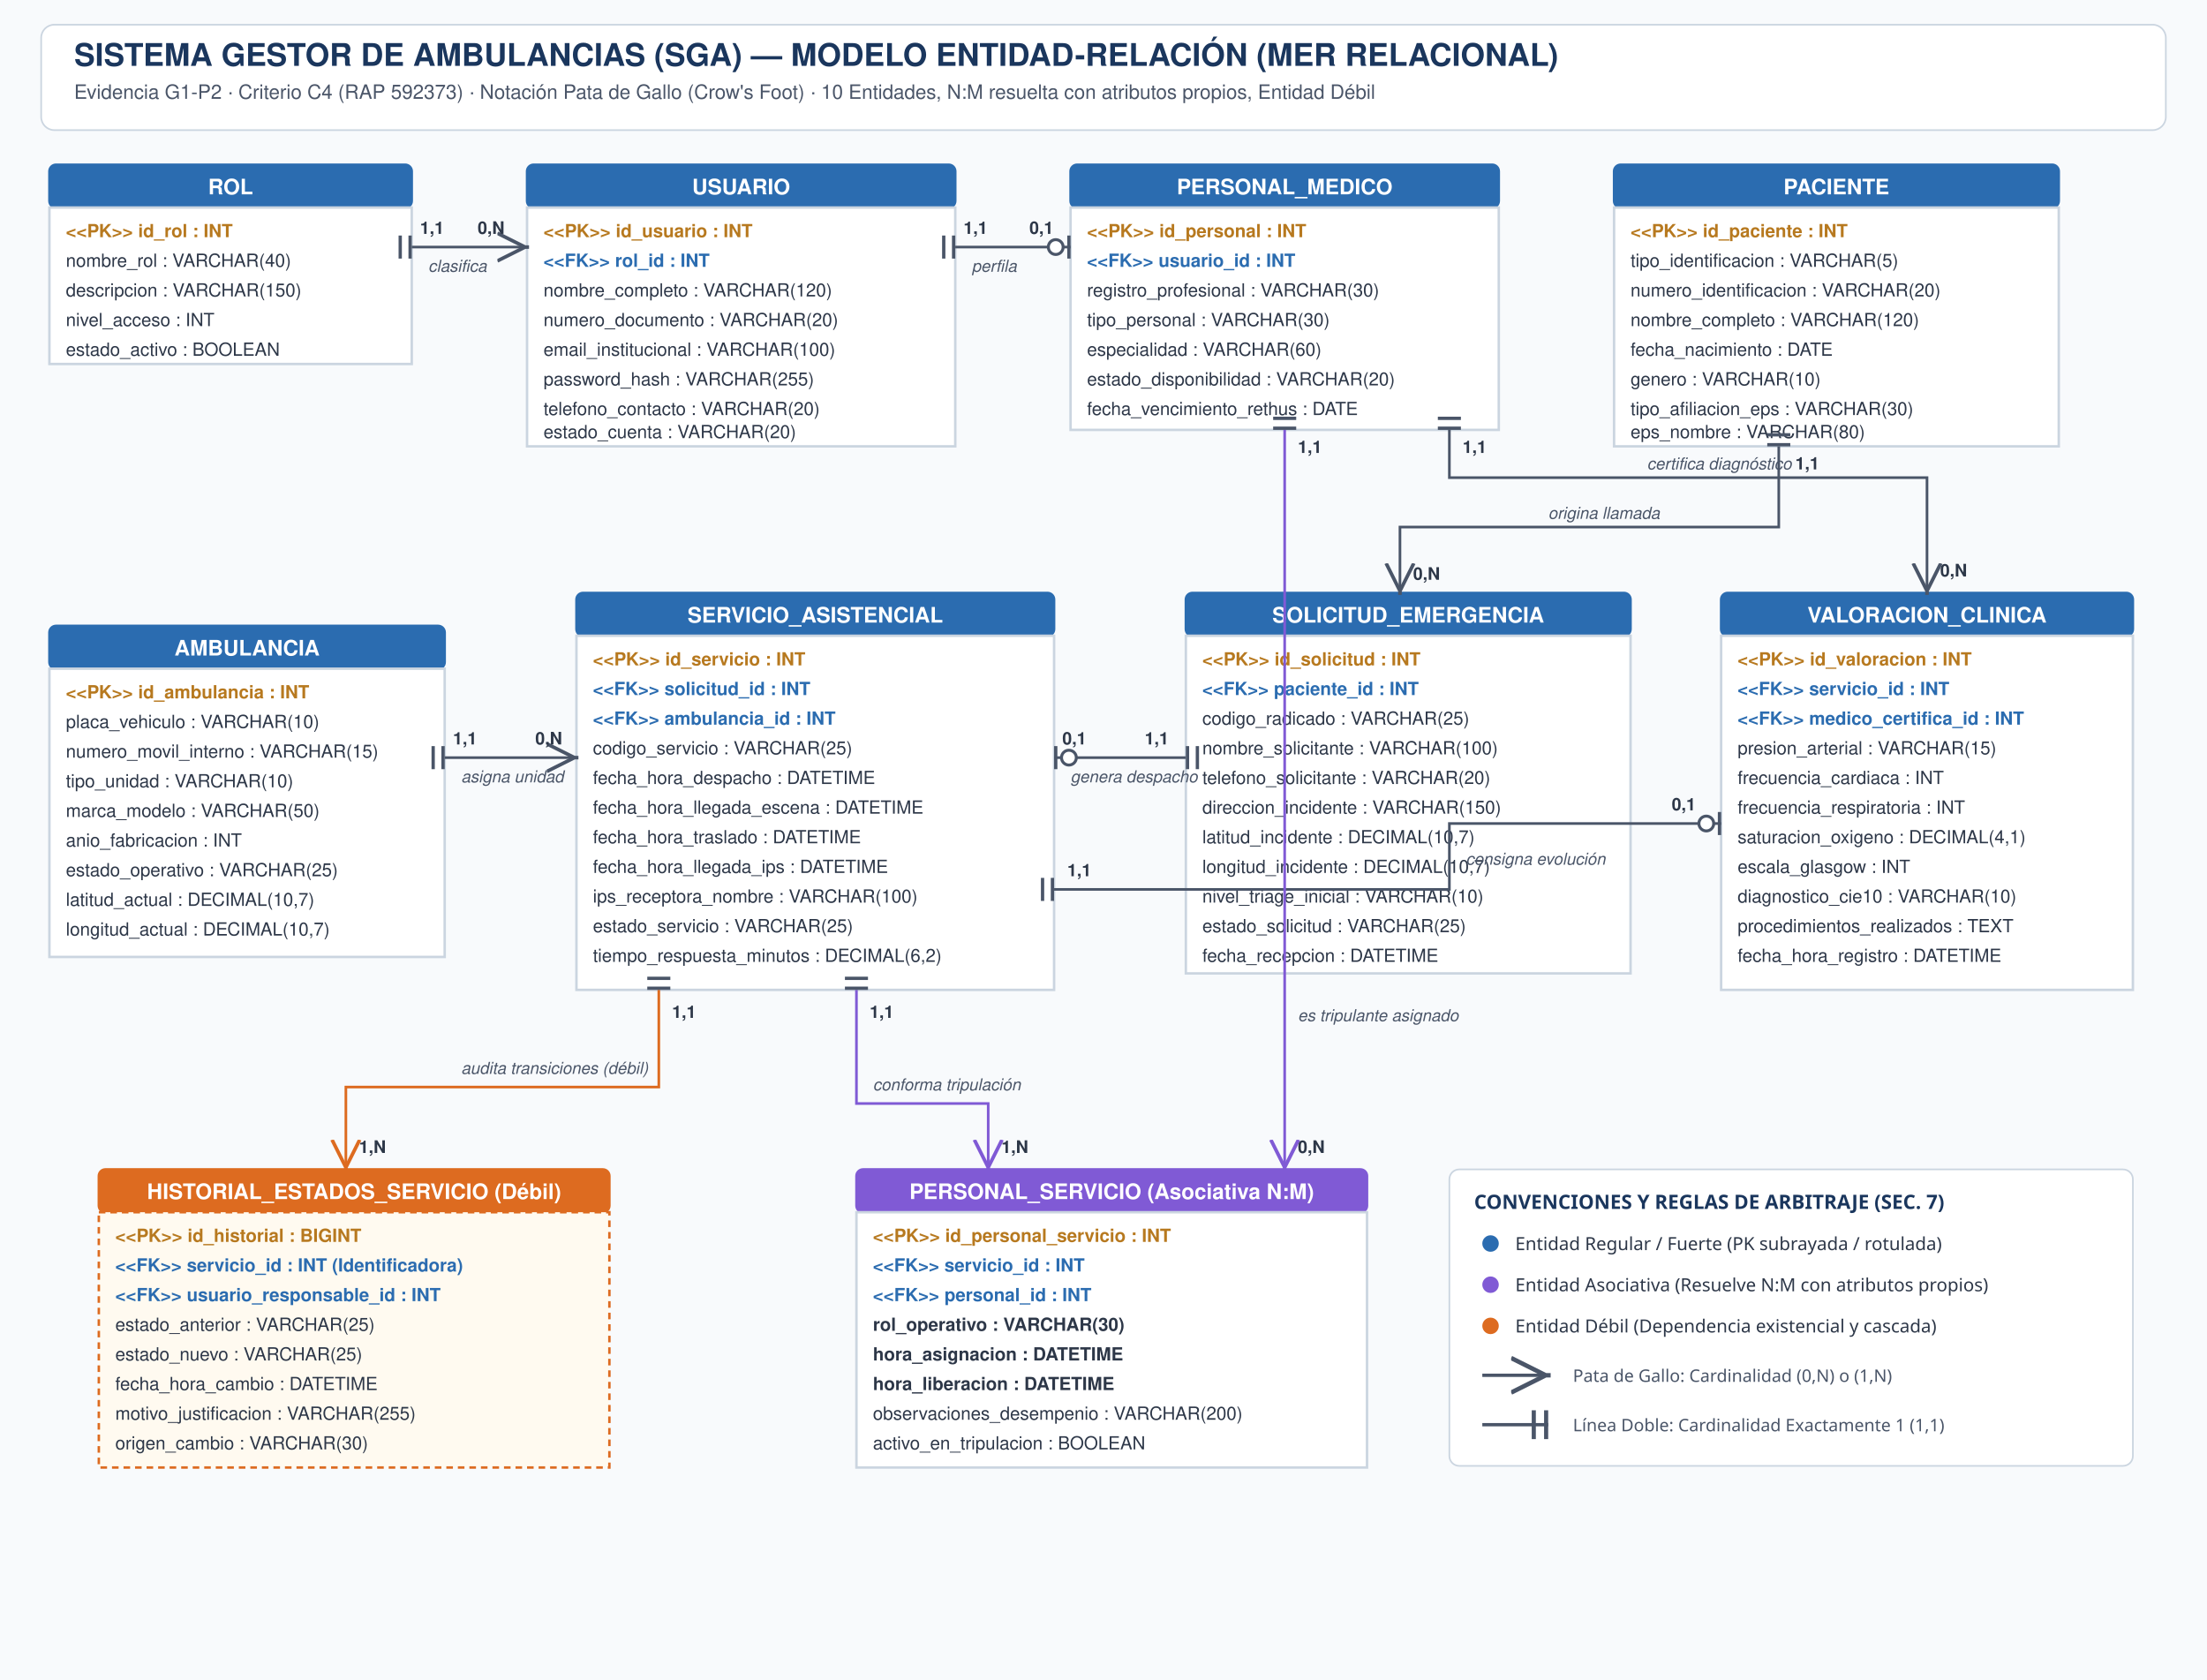
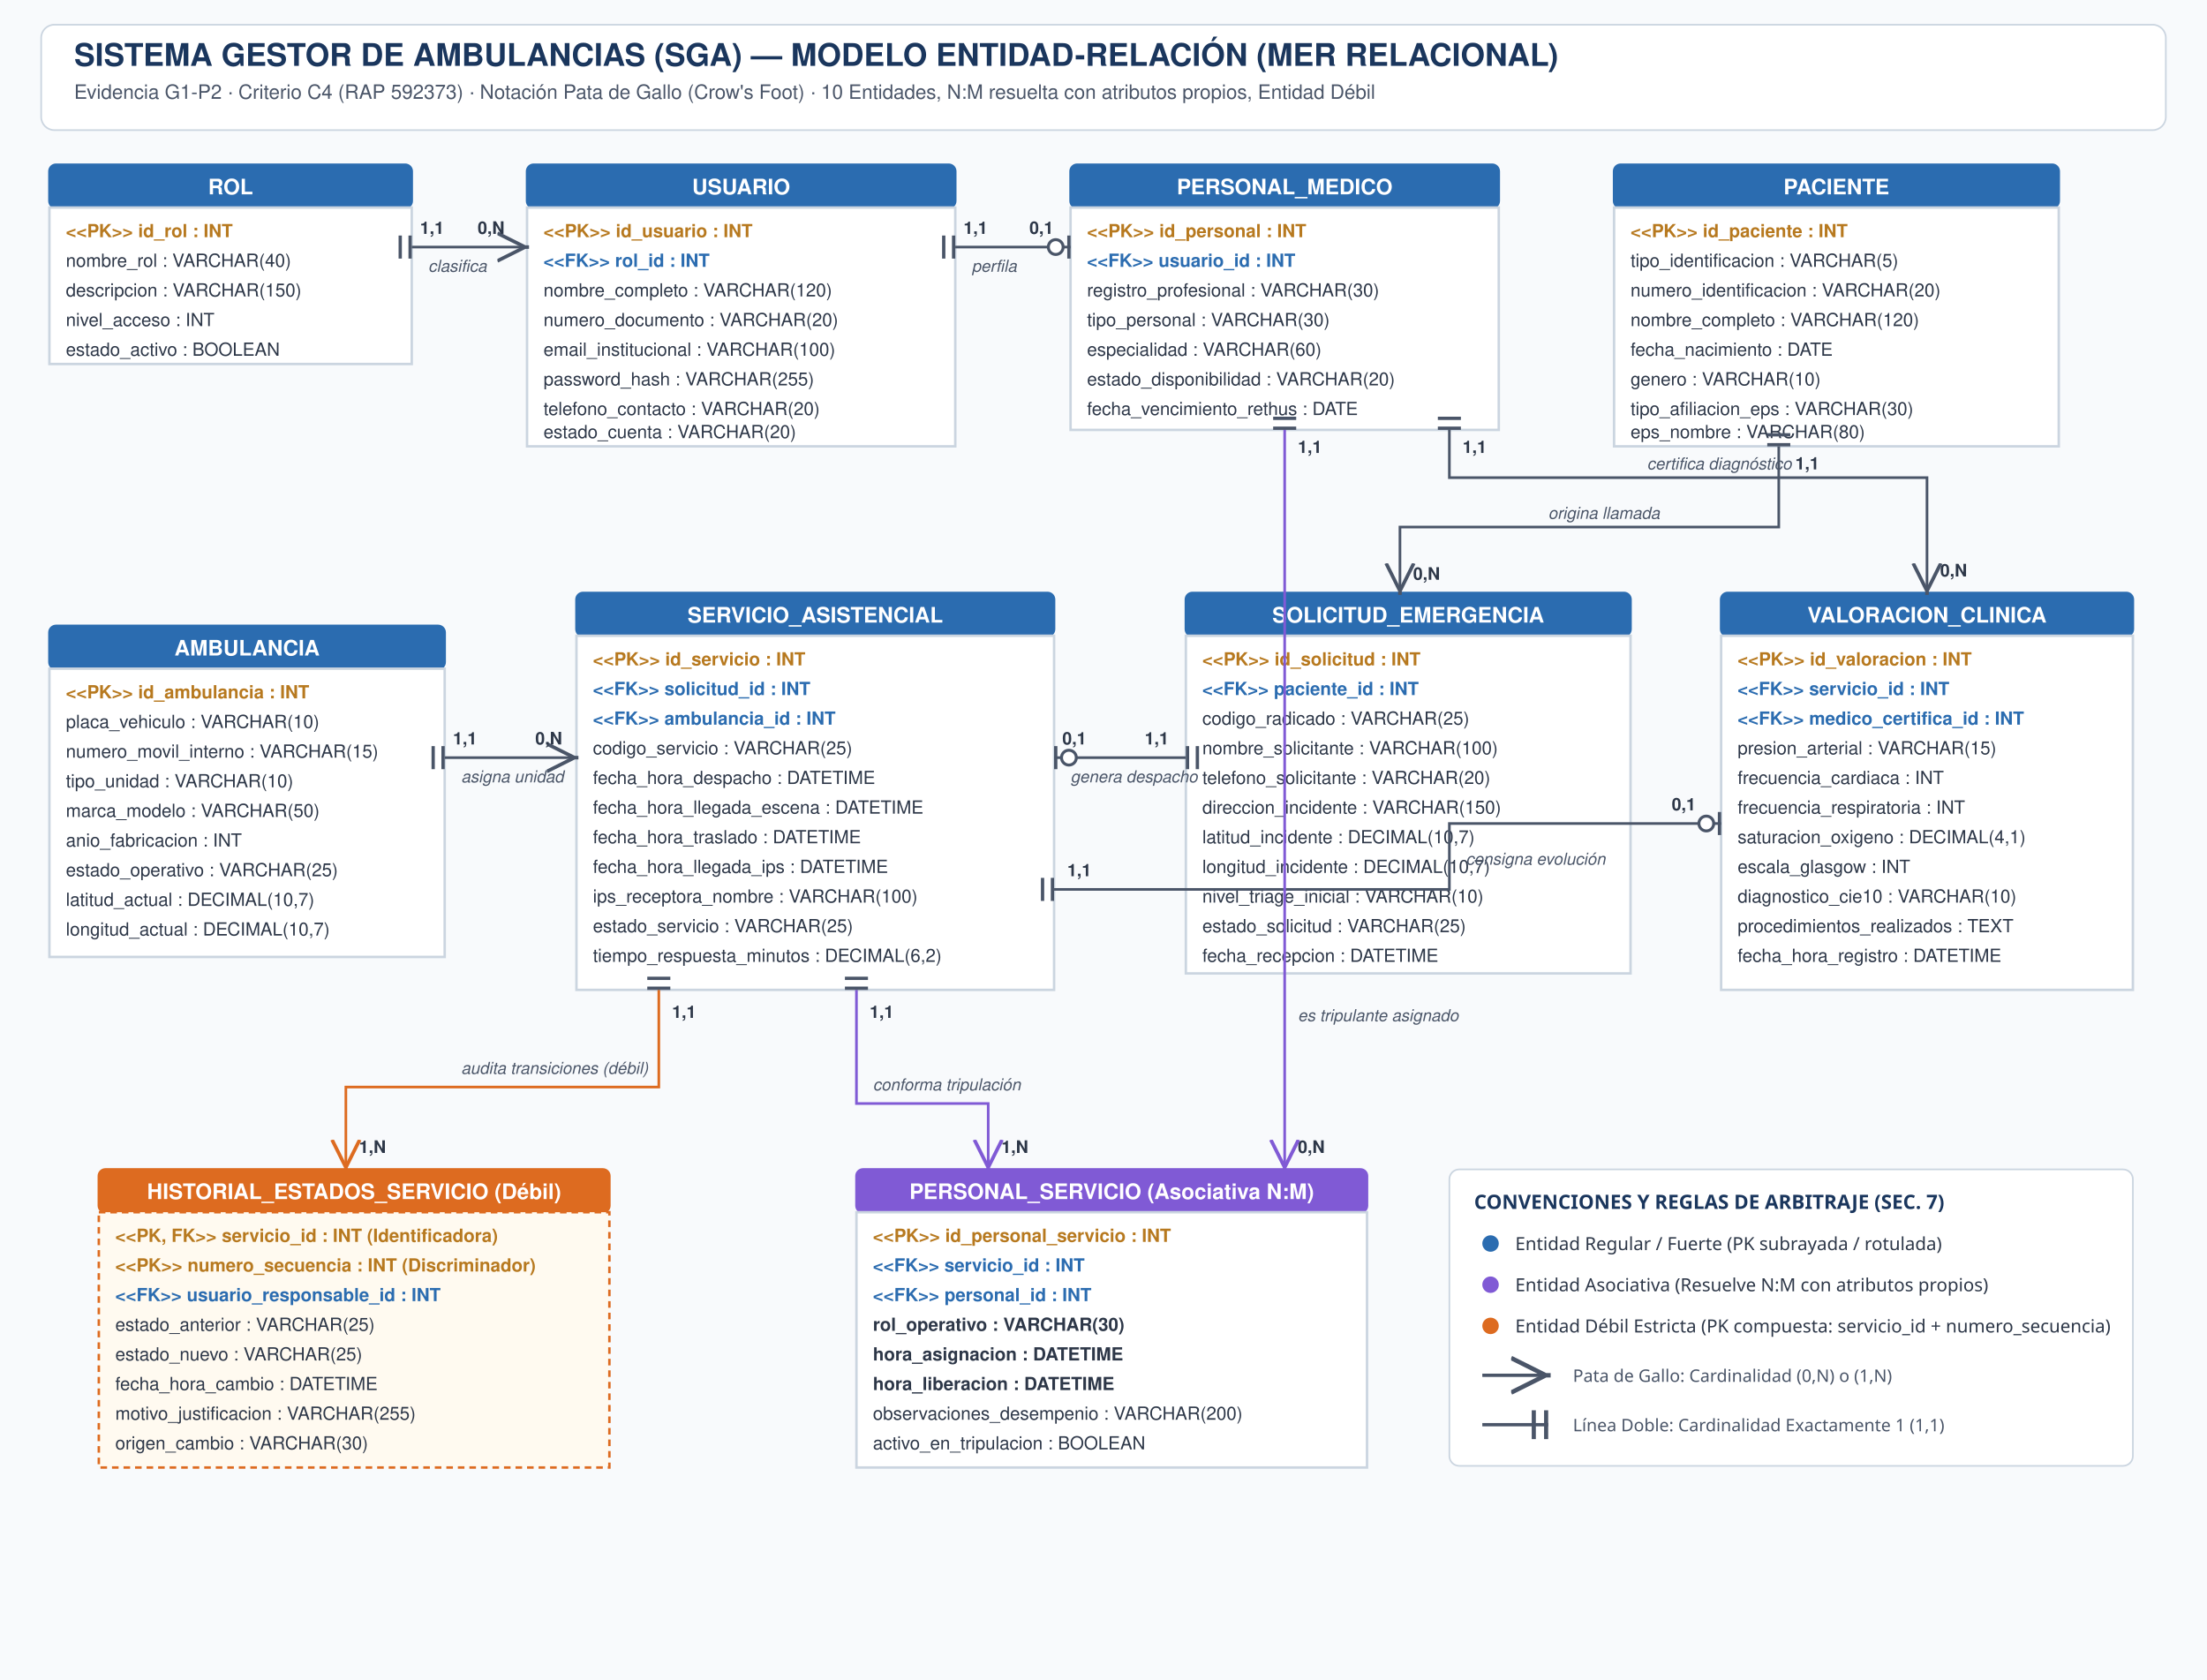
<svg xmlns="http://www.w3.org/2000/svg" viewBox="0 0 1340 1020" width="100%" height="100%">
  <defs>
    <style>
      .hdr-title { font-family: 'Segoe UI', Helvetica, Arial, sans-serif; font-size: 19px; font-weight: bold; fill: #1A365D; }
      .hdr-sub { font-family: 'Segoe UI', Helvetica, Arial, sans-serif; font-size: 12px; fill: #4A5568; }
      .entity-title { font-family: 'Segoe UI', Helvetica, Arial, sans-serif; font-size: 13px; font-weight: bold; fill: #FFFFFF; text-anchor: middle; }
      .attr-pk { font-family: 'Segoe UI', Helvetica, Arial, sans-serif; font-size: 11px; font-weight: bold; fill: #B7791F; }
      .attr-fk { font-family: 'Segoe UI', Helvetica, Arial, sans-serif; font-size: 11px; font-weight: bold; fill: #2B6CB0; }
      .attr-regular { font-family: 'Segoe UI', Helvetica, Arial, sans-serif; font-size: 11px; fill: #2D3748; }
      .attr-type { font-family: 'Segoe UI', Helvetica, Arial, sans-serif; font-size: 10px; fill: #718096; }
      .card-text { font-family: 'Segoe UI', Helvetica, Arial, sans-serif; font-size: 10.5px; font-weight: bold; fill: #2D3748; }
      .rel-label { font-family: 'Segoe UI', Helvetica, Arial, sans-serif; font-size: 10px; font-style: italic; fill: #4A5568; }

      /* Styles for entity boxes */
      .ent-core-header { fill: #2B6CB0; stroke: #2B6CB0; stroke-width: 1.5; }
      .ent-assoc-header { fill: #805AD5; stroke: #805AD5; stroke-width: 1.5; }
      .ent-weak-header { fill: #DD6B20; stroke: #DD6B20; stroke-width: 1.5; }
      .ent-body { fill: #FFFFFF; stroke: #CBD5E0; stroke-width: 1.5; }
      .ent-body-weak { fill: #FFFAF0; stroke: #DD6B20; stroke-width: 1.5; stroke-dasharray: 4,3; }

      /* Connectors */
      .rel-line { stroke: #4A5568; stroke-width: 1.6; fill: none; }
      .rel-line-assoc { stroke: #805AD5; stroke-width: 1.6; fill: none; }
      .rel-line-weak { stroke: #DD6B20; stroke-width: 1.6; fill: none; }
    </style>
    <marker id="crow-many" viewBox="0 0 16 16" refX="15" refY="8" markerWidth="12" markerHeight="12" orient="auto">
      <path d="M 0 1 L 14 8 L 0 15 M 14 8 L 16 8" fill="none" stroke="#4A5568" stroke-width="1.8" />
    </marker>
    <marker id="crow-many-assoc" viewBox="0 0 16 16" refX="15" refY="8" markerWidth="12" markerHeight="12" orient="auto">
      <path d="M 0 1 L 14 8 L 0 15 M 14 8 L 16 8" fill="none" stroke="#805AD5" stroke-width="1.8" />
    </marker>
    <marker id="crow-many-weak" viewBox="0 0 16 16" refX="15" refY="8" markerWidth="12" markerHeight="12" orient="auto">
      <path d="M 0 1 L 14 8 L 0 15 M 14 8 L 16 8" fill="none" stroke="#DD6B20" stroke-width="1.8" />
    </marker>
    <marker id="one-one" viewBox="0 0 16 16" refX="15" refY="8" markerWidth="10" markerHeight="10" orient="auto">
      <line x1="8" y1="1" x2="8" y2="15" stroke="#4A5568" stroke-width="2" />
      <line x1="14" y1="1" x2="14" y2="15" stroke="#4A5568" stroke-width="2" />
    </marker>
    <marker id="zero-one" viewBox="0 0 16 16" refX="15" refY="8" markerWidth="10" markerHeight="10" orient="auto">
      <circle cx="6" cy="8" r="4.5" fill="#FFFFFF" stroke="#4A5568" stroke-width="1.8" />
      <line x1="14" y1="1" x2="14" y2="15" stroke="#4A5568" stroke-width="2" />
    </marker>
  </defs>
  <rect x="0" y="0" width="1340" height="1020" fill="#F8FAFC" />
  <rect x="25" y="15" width="1290" height="64" fill="#FFFFFF" stroke="#CBD5E0" rx="8" />
  <text x="45" y="40" class="hdr-title">SISTEMA GESTOR DE AMBULANCIAS (SGA) — MODELO ENTIDAD-RELACIÓN (MER RELACIONAL)</text>
  <text x="45" y="60" class="hdr-sub">Evidencia G1-P2 · Criterio C4 (RAP 592373) · Notación Pata de Gallo (Crow's Foot) · 10 Entidades, N:M resuelta con atributos propios, Entidad Débil</text>
  <g transform="translate(30, 100)">
    <rect x="0" y="0" width="220" height="26" class="ent-core-header" rx="4" />
    <text x="110" y="18" class="entity-title">ROL</text>
    <rect x="0" y="26" width="220" height="95" class="ent-body" />
    <text x="10" y="44" class="attr-pk">&lt;&lt;PK&gt;&gt; id_rol : INT</text>
    <text x="10" y="62" class="attr-regular">nombre_rol : VARCHAR(40)</text>
    <text x="10" y="80" class="attr-regular">descripcion : VARCHAR(150)</text>
    <text x="10" y="98" class="attr-regular">nivel_acceso : INT</text>
    <text x="10" y="116" class="attr-regular">estado_activo : BOOLEAN</text>
  </g>
  <g transform="translate(320, 100)">
    <rect x="0" y="0" width="260" height="26" class="ent-core-header" rx="4" />
    <text x="130" y="18" class="entity-title">USUARIO</text>
    <rect x="0" y="26" width="260" height="145" class="ent-body" />
    <text x="10" y="44" class="attr-pk">&lt;&lt;PK&gt;&gt; id_usuario : INT</text>
    <text x="10" y="62" class="attr-fk">&lt;&lt;FK&gt;&gt; rol_id : INT</text>
    <text x="10" y="80" class="attr-regular">nombre_completo : VARCHAR(120)</text>
    <text x="10" y="98" class="attr-regular">numero_documento : VARCHAR(20)</text>
    <text x="10" y="116" class="attr-regular">email_institucional : VARCHAR(100)</text>
    <text x="10" y="134" class="attr-regular">password_hash : VARCHAR(255)</text>
    <text x="10" y="152" class="attr-regular">telefono_contacto : VARCHAR(20)</text>
    <text x="10" y="166" class="attr-regular">estado_cuenta : VARCHAR(20)</text>
  </g>
  <g transform="translate(650, 100)">
    <rect x="0" y="0" width="260" height="26" class="ent-core-header" rx="4" />
    <text x="130" y="18" class="entity-title">PERSONAL_MEDICO</text>
    <rect x="0" y="26" width="260" height="135" class="ent-body" />
    <text x="10" y="44" class="attr-pk">&lt;&lt;PK&gt;&gt; id_personal : INT</text>
    <text x="10" y="62" class="attr-fk">&lt;&lt;FK&gt;&gt; usuario_id : INT</text>
    <text x="10" y="80" class="attr-regular">registro_profesional : VARCHAR(30)</text>
    <text x="10" y="98" class="attr-regular">tipo_personal : VARCHAR(30)</text>
    <text x="10" y="116" class="attr-regular">especialidad : VARCHAR(60)</text>
    <text x="10" y="134" class="attr-regular">estado_disponibilidad : VARCHAR(20)</text>
    <text x="10" y="152" class="attr-regular">fecha_vencimiento_rethus : DATE</text>
  </g>
  <g transform="translate(980, 100)">
    <rect x="0" y="0" width="270" height="26" class="ent-core-header" rx="4" />
    <text x="135" y="18" class="entity-title">PACIENTE</text>
    <rect x="0" y="26" width="270" height="145" class="ent-body" />
    <text x="10" y="44" class="attr-pk">&lt;&lt;PK&gt;&gt; id_paciente : INT</text>
    <text x="10" y="62" class="attr-regular">tipo_identificacion : VARCHAR(5)</text>
    <text x="10" y="80" class="attr-regular">numero_identificacion : VARCHAR(20)</text>
    <text x="10" y="98" class="attr-regular">nombre_completo : VARCHAR(120)</text>
    <text x="10" y="116" class="attr-regular">fecha_nacimiento : DATE</text>
    <text x="10" y="134" class="attr-regular">genero : VARCHAR(10)</text>
    <text x="10" y="152" class="attr-regular">tipo_afiliacion_eps : VARCHAR(30)</text>
    <text x="10" y="166" class="attr-regular">eps_nombre : VARCHAR(80)</text>
  </g>
  <g transform="translate(30, 380)">
    <rect x="0" y="0" width="240" height="26" class="ent-core-header" rx="4" />
    <text x="120" y="18" class="entity-title">AMBULANCIA</text>
    <rect x="0" y="26" width="240" height="175" class="ent-body" />
    <text x="10" y="44" class="attr-pk">&lt;&lt;PK&gt;&gt; id_ambulancia : INT</text>
    <text x="10" y="62" class="attr-regular">placa_vehiculo : VARCHAR(10)</text>
    <text x="10" y="80" class="attr-regular">numero_movil_interno : VARCHAR(15)</text>
    <text x="10" y="98" class="attr-regular">tipo_unidad : VARCHAR(10)</text>
    <text x="10" y="116" class="attr-regular">marca_modelo : VARCHAR(50)</text>
    <text x="10" y="134" class="attr-regular">anio_fabricacion : INT</text>
    <text x="10" y="152" class="attr-regular">estado_operativo : VARCHAR(25)</text>
    <text x="10" y="170" class="attr-regular">latitud_actual : DECIMAL(10,7)</text>
    <text x="10" y="188" class="attr-regular">longitud_actual : DECIMAL(10,7)</text>
  </g>
  <g transform="translate(350, 360)">
    <rect x="0" y="0" width="290" height="26" class="ent-core-header" rx="4" />
    <text x="145" y="18" class="entity-title">SERVICIO_ASISTENCIAL</text>
    <rect x="0" y="26" width="290" height="215" class="ent-body" />
    <text x="10" y="44" class="attr-pk">&lt;&lt;PK&gt;&gt; id_servicio : INT</text>
    <text x="10" y="62" class="attr-fk">&lt;&lt;FK&gt;&gt; solicitud_id : INT</text>
    <text x="10" y="80" class="attr-fk">&lt;&lt;FK&gt;&gt; ambulancia_id : INT</text>
    <text x="10" y="98" class="attr-regular">codigo_servicio : VARCHAR(25)</text>
    <text x="10" y="116" class="attr-regular">fecha_hora_despacho : DATETIME</text>
    <text x="10" y="134" class="attr-regular">fecha_hora_llegada_escena : DATETIME</text>
    <text x="10" y="152" class="attr-regular">fecha_hora_traslado : DATETIME</text>
    <text x="10" y="170" class="attr-regular">fecha_hora_llegada_ips : DATETIME</text>
    <text x="10" y="188" class="attr-regular">ips_receptora_nombre : VARCHAR(100)</text>
    <text x="10" y="206" class="attr-regular">estado_servicio : VARCHAR(25)</text>
    <text x="10" y="224" class="attr-regular">tiempo_respuesta_minutos : DECIMAL(6,2)</text>
  </g>
  <g transform="translate(720, 360)">
    <rect x="0" y="0" width="270" height="26" class="ent-core-header" rx="4" />
    <text x="135" y="18" class="entity-title">SOLICITUD_EMERGENCIA</text>
    <rect x="0" y="26" width="270" height="205" class="ent-body" />
    <text x="10" y="44" class="attr-pk">&lt;&lt;PK&gt;&gt; id_solicitud : INT</text>
    <text x="10" y="62" class="attr-fk">&lt;&lt;FK&gt;&gt; paciente_id : INT</text>
    <text x="10" y="80" class="attr-regular">codigo_radicado : VARCHAR(25)</text>
    <text x="10" y="98" class="attr-regular">nombre_solicitante : VARCHAR(100)</text>
    <text x="10" y="116" class="attr-regular">telefono_solicitante : VARCHAR(20)</text>
    <text x="10" y="134" class="attr-regular">direccion_incidente : VARCHAR(150)</text>
    <text x="10" y="152" class="attr-regular">latitud_incidente : DECIMAL(10,7)</text>
    <text x="10" y="170" class="attr-regular">longitud_incidente : DECIMAL(10,7)</text>
    <text x="10" y="188" class="attr-regular">nivel_triage_inicial : VARCHAR(10)</text>
    <text x="10" y="206" class="attr-regular">estado_solicitud : VARCHAR(25)</text>
    <text x="10" y="224" class="attr-regular">fecha_recepcion : DATETIME</text>
  </g>
  <g transform="translate(1045, 360)">
    <rect x="0" y="0" width="250" height="26" class="ent-core-header" rx="4" />
    <text x="125" y="18" class="entity-title">VALORACION_CLINICA</text>
    <rect x="0" y="26" width="250" height="215" class="ent-body" />
    <text x="10" y="44" class="attr-pk">&lt;&lt;PK&gt;&gt; id_valoracion : INT</text>
    <text x="10" y="62" class="attr-fk">&lt;&lt;FK&gt;&gt; servicio_id : INT</text>
    <text x="10" y="80" class="attr-fk">&lt;&lt;FK&gt;&gt; medico_certifica_id : INT</text>
    <text x="10" y="98" class="attr-regular">presion_arterial : VARCHAR(15)</text>
    <text x="10" y="116" class="attr-regular">frecuencia_cardiaca : INT</text>
    <text x="10" y="134" class="attr-regular">frecuencia_respiratoria : INT</text>
    <text x="10" y="152" class="attr-regular">saturacion_oxigeno : DECIMAL(4,1)</text>
    <text x="10" y="170" class="attr-regular">escala_glasgow : INT</text>
    <text x="10" y="188" class="attr-regular">diagnostico_cie10 : VARCHAR(10)</text>
    <text x="10" y="206" class="attr-regular">procedimientos_realizados : TEXT</text>
    <text x="10" y="224" class="attr-regular">fecha_hora_registro : DATETIME</text>
  </g>
  <g transform="translate(60, 710)">
    <rect x="0" y="0" width="310" height="26" class="ent-weak-header" rx="4" />
    <text x="155" y="18" class="entity-title">HISTORIAL_ESTADOS_SERVICIO (Débil)</text>
    <rect x="0" y="26" width="310" height="155" class="ent-body-weak" />
-     <text x="10" y="44" class="attr-pk">&lt;&lt;PK&gt;&gt; id_historial : BIGINT</text>
-     <text x="10" y="62" class="attr-fk">&lt;&lt;FK&gt;&gt; servicio_id : INT (Identificadora)</text>
+     <text x="10" y="44" class="attr-pk">&lt;&lt;PK, FK&gt;&gt; servicio_id : INT (Identificadora)</text>
+     <text x="10" y="62" class="attr-pk">&lt;&lt;PK&gt;&gt; numero_secuencia : INT (Discriminador)</text>
    <text x="10" y="80" class="attr-fk">&lt;&lt;FK&gt;&gt; usuario_responsable_id : INT</text>
    <text x="10" y="98" class="attr-regular">estado_anterior : VARCHAR(25)</text>
    <text x="10" y="116" class="attr-regular">estado_nuevo : VARCHAR(25)</text>
    <text x="10" y="134" class="attr-regular">fecha_hora_cambio : DATETIME</text>
    <text x="10" y="152" class="attr-regular">motivo_justificacion : VARCHAR(255)</text>
    <text x="10" y="170" class="attr-regular">origen_cambio : VARCHAR(30)</text>
  </g>
  <g transform="translate(520, 710)">
    <rect x="0" y="0" width="310" height="26" class="ent-assoc-header" rx="4" />
    <text x="155" y="18" class="entity-title">PERSONAL_SERVICIO (Asociativa N:M)</text>
    <rect x="0" y="26" width="310" height="155" class="ent-body" />
    <text x="10" y="44" class="attr-pk">&lt;&lt;PK&gt;&gt; id_personal_servicio : INT</text>
    <text x="10" y="62" class="attr-fk">&lt;&lt;FK&gt;&gt; servicio_id : INT</text>
    <text x="10" y="80" class="attr-fk">&lt;&lt;FK&gt;&gt; personal_id : INT</text>
    <text x="10" y="98" class="attr-regular" font-weight="bold">rol_operativo : VARCHAR(30)</text>
    <text x="10" y="116" class="attr-regular" font-weight="bold">hora_asignacion : DATETIME</text>
    <text x="10" y="134" class="attr-regular" font-weight="bold">hora_liberacion : DATETIME</text>
    <text x="10" y="152" class="attr-regular">observaciones_desempenio : VARCHAR(200)</text>
    <text x="10" y="170" class="attr-regular">activo_en_tripulacion : BOOLEAN</text>
  </g>
  <g transform="translate(880, 710)">
    <rect x="0" y="0" width="415" height="180" fill="#FFFFFF" stroke="#CBD5E0" rx="6" />
    <text x="15" y="24" font-family="'Segoe UI', sans-serif" font-size="12px" font-weight="bold" fill="#1A365D">CONVENCIONES Y REGLAS DE ARBITRAJE (SEC. 7)</text>
    <circle cx="25" cy="45" r="5" fill="#2B6CB0" />
    <text x="40" y="49" font-family="'Segoe UI', sans-serif" font-size="11px" fill="#2D3748">Entidad Regular / Fuerte (PK subrayada / rotulada)</text>
    <circle cx="25" cy="70" r="5" fill="#805AD5" />
    <text x="40" y="74" font-family="'Segoe UI', sans-serif" font-size="11px" fill="#2D3748">Entidad Asociativa (Resuelve N:M con atributos propios)</text>
    <circle cx="25" cy="95" r="5" fill="#DD6B20" />
-     <text x="40" y="99" font-family="'Segoe UI', sans-serif" font-size="11px" fill="#2D3748">Entidad Débil (Dependencia existencial y cascada)</text>
+     <text x="40" y="99" font-family="'Segoe UI', sans-serif" font-size="11px" fill="#2D3748">Entidad Débil Estricta (PK compuesta: servicio_id + numero_secuencia)</text>
    <line x1="20" y1="125" x2="60" y2="125" stroke="#4A5568" stroke-width="2" marker-end="url(#crow-many)" />
    <text x="75" y="129" font-family="'Segoe UI', sans-serif" font-size="10.5px" fill="#4A5568">Pata de Gallo: Cardinalidad (0,N) o (1,N)</text>
    <line x1="20" y1="155" x2="60" y2="155" stroke="#4A5568" stroke-width="2" marker-end="url(#one-one)" />
    <text x="75" y="159" font-family="'Segoe UI', sans-serif" font-size="10.5px" fill="#4A5568">Línea Doble: Cardinalidad Exactamente 1 (1,1)</text>
  </g>
  <path d="M 250 150 L 320 150" class="rel-line" marker-start="url(#one-one)" marker-end="url(#crow-many)" />
  <text x="255" y="142" class="card-text">1,1</text>
  <text x="290" y="142" class="card-text">0,N</text>
  <text x="260" y="165" class="rel-label">clasifica</text>
  <path d="M 580 150 L 650 150" class="rel-line" marker-start="url(#one-one)" marker-end="url(#zero-one)" />
  <text x="585" y="142" class="card-text">1,1</text>
  <text x="625" y="142" class="card-text">0,1</text>
  <text x="590" y="165" class="rel-label">perfila</text>
  <path d="M 1080 271 L 1080 320 L 850 320 L 850 360" class="rel-line" marker-start="url(#one-one)" marker-end="url(#crow-many)" />
  <text x="1090" y="285" class="card-text">1,1</text>
  <text x="858" y="352" class="card-text">0,N</text>
  <text x="940" y="315" class="rel-label">origina llamada</text>
  <path d="M 720 460 L 640 460" class="rel-line" marker-start="url(#one-one)" marker-end="url(#zero-one)" />
  <text x="695" y="452" class="card-text">1,1</text>
  <text x="645" y="452" class="card-text">0,1</text>
  <text x="650" y="475" class="rel-label">genera despacho</text>
  <path d="M 270 460 L 350 460" class="rel-line" marker-start="url(#one-one)" marker-end="url(#crow-many)" />
  <text x="275" y="452" class="card-text">1,1</text>
  <text x="325" y="452" class="card-text">0,N</text>
  <text x="280" y="475" class="rel-label">asigna unidad</text>
  <path d="M 640 540 L 880 540 L 880 500 L 1045 500" class="rel-line" marker-start="url(#one-one)" marker-end="url(#zero-one)" />
  <text x="648" y="532" class="card-text">1,1</text>
  <text x="1015" y="492" class="card-text">0,1</text>
  <text x="890" y="525" class="rel-label">consigna evolución</text>
  <path d="M 880 261 L 880 290 L 1170 290 L 1170 360" class="rel-line" marker-start="url(#one-one)" marker-end="url(#crow-many)" />
  <text x="888" y="275" class="card-text">1,1</text>
  <text x="1178" y="350" class="card-text">0,N</text>
  <text x="1000" y="285" class="rel-label">certifica diagnóstico</text>
  <path d="M 400 601 L 400 660 L 210 660 L 210 710" class="rel-line-weak" marker-start="url(#one-one)" marker-end="url(#crow-many-weak)" />
  <text x="408" y="618" class="card-text">1,1</text>
  <text x="218" y="700" class="card-text">1,N</text>
  <text x="280" y="652" class="rel-label" fill="#DD6B20">audita transiciones (débil)</text>
  <path d="M 520 601 L 520 670 L 600 670 L 600 710" class="rel-line-assoc" marker-start="url(#one-one)" marker-end="url(#crow-many-assoc)" />
  <text x="528" y="618" class="card-text">1,1</text>
  <text x="608" y="700" class="card-text">1,N</text>
  <text x="530" y="662" class="rel-label" fill="#805AD5">conforma tripulación</text>
  <path d="M 780 261 L 780 710" class="rel-line-assoc" marker-start="url(#one-one)" marker-end="url(#crow-many-assoc)" />
  <text x="788" y="275" class="card-text">1,1</text>
  <text x="788" y="700" class="card-text">0,N</text>
  <text x="788" y="620" class="rel-label" fill="#805AD5">es tripulante asignado</text>
</svg>
